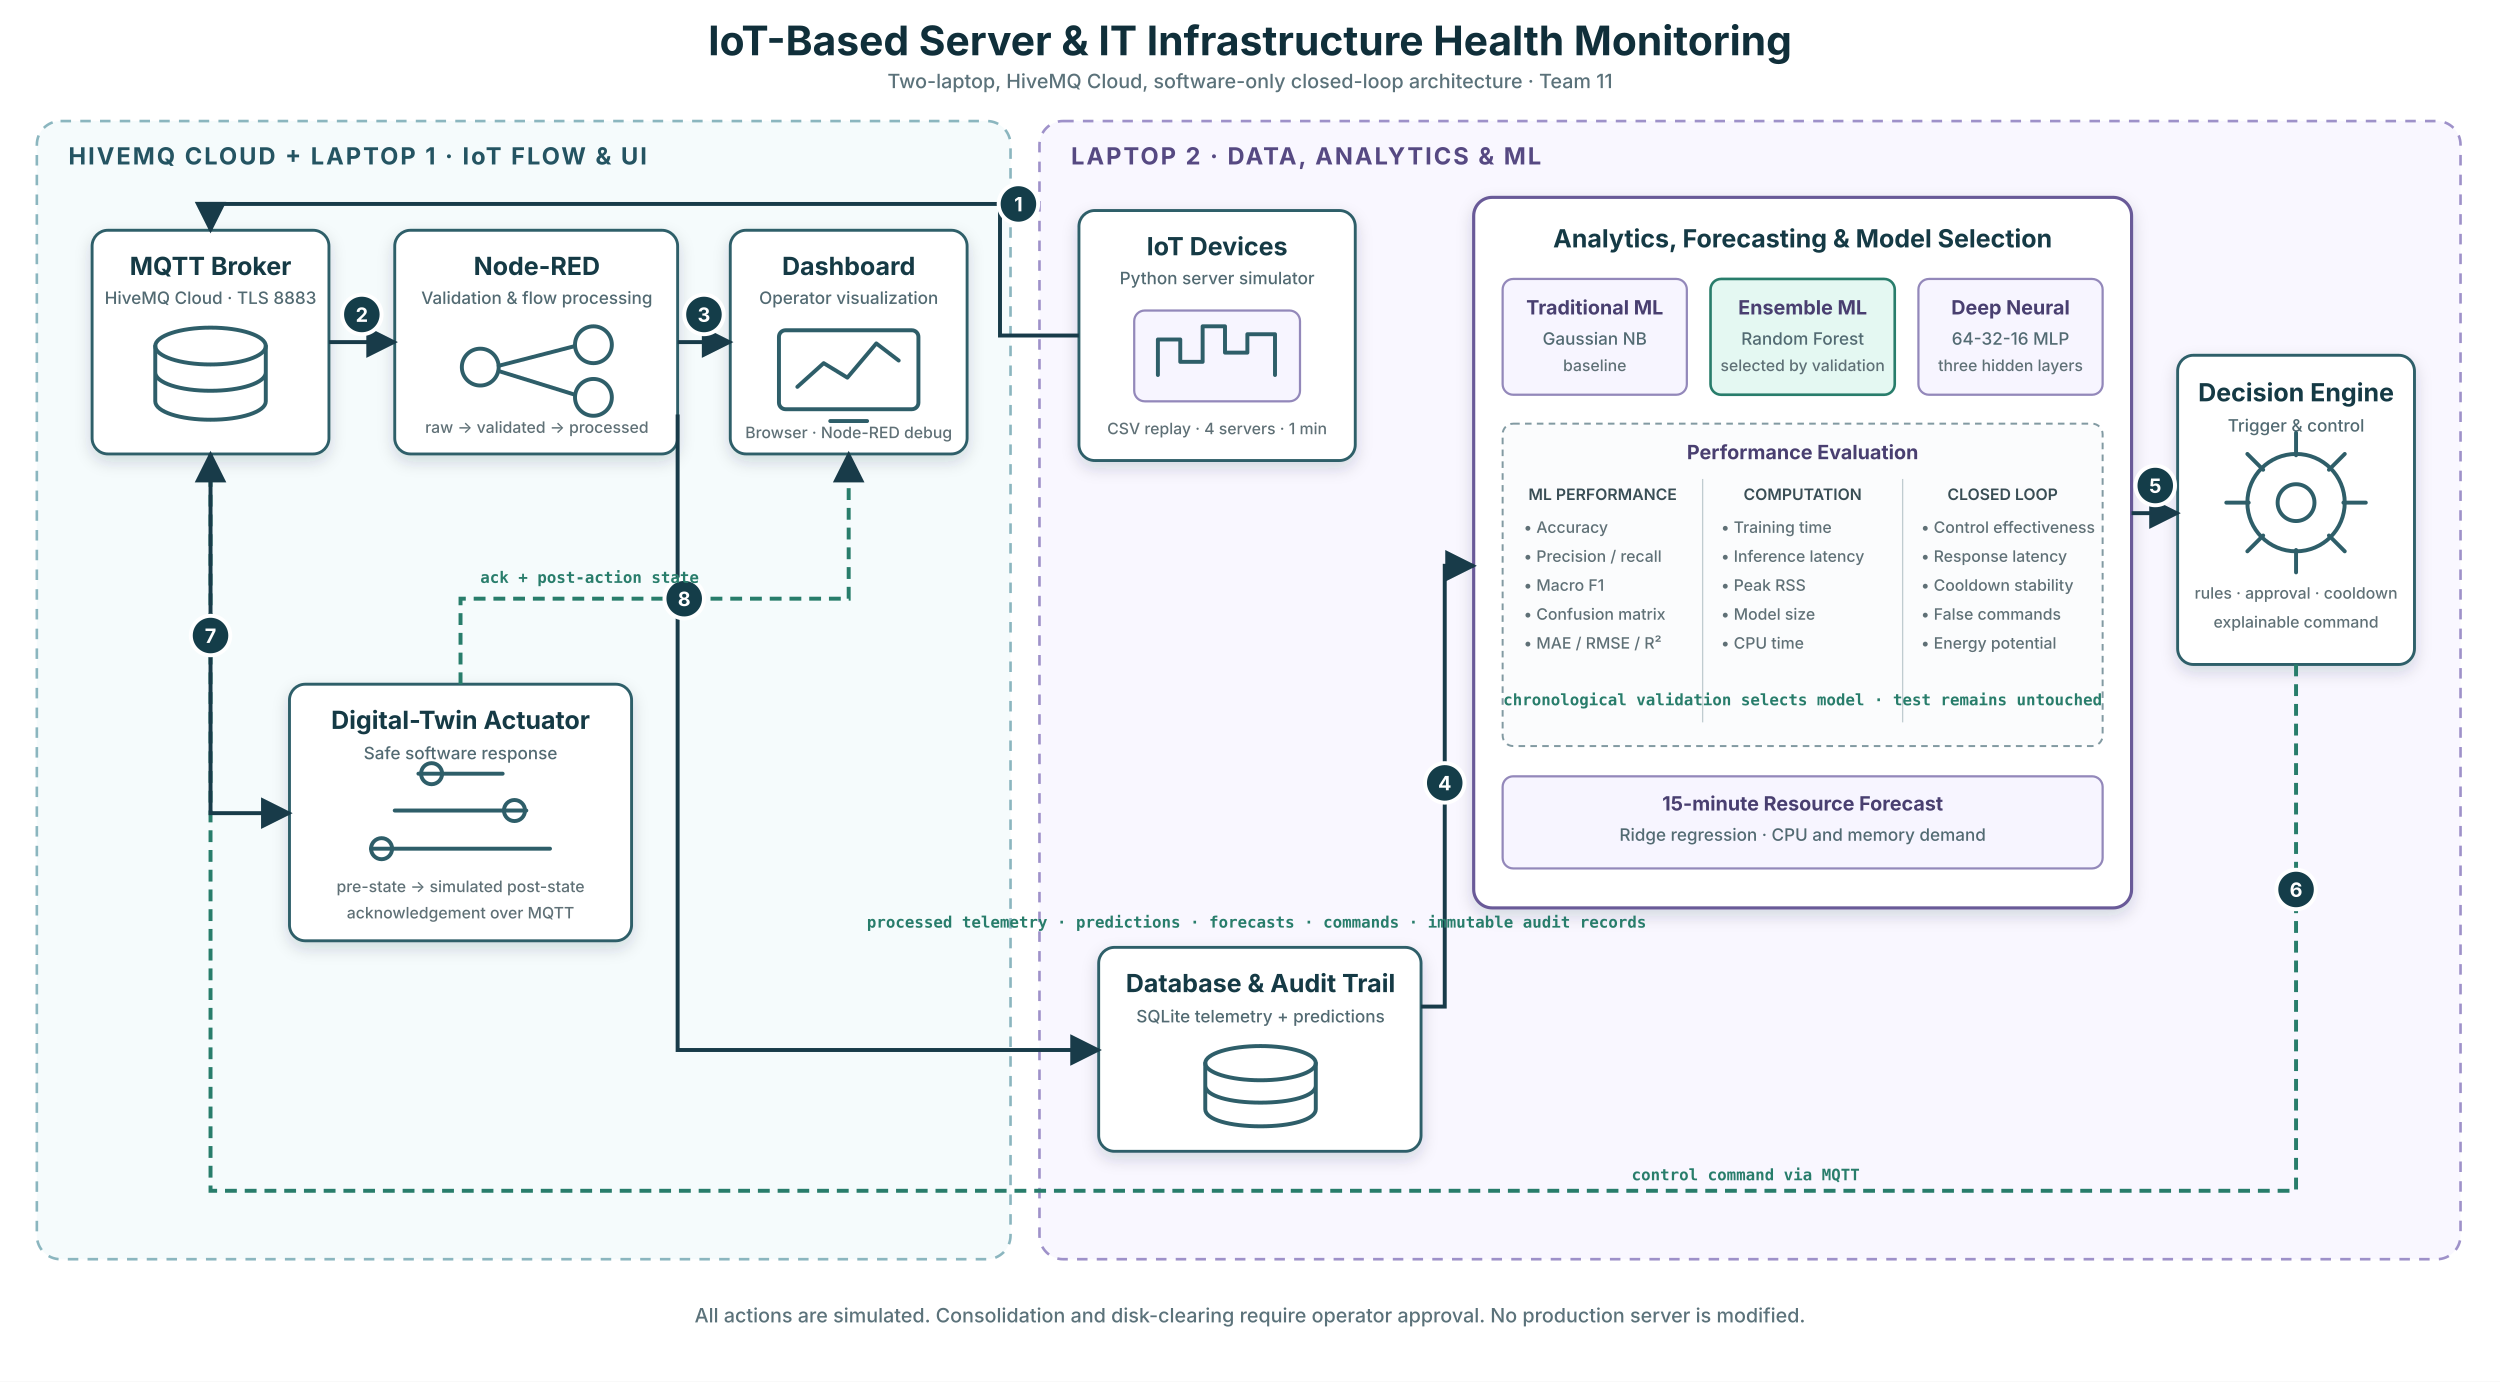
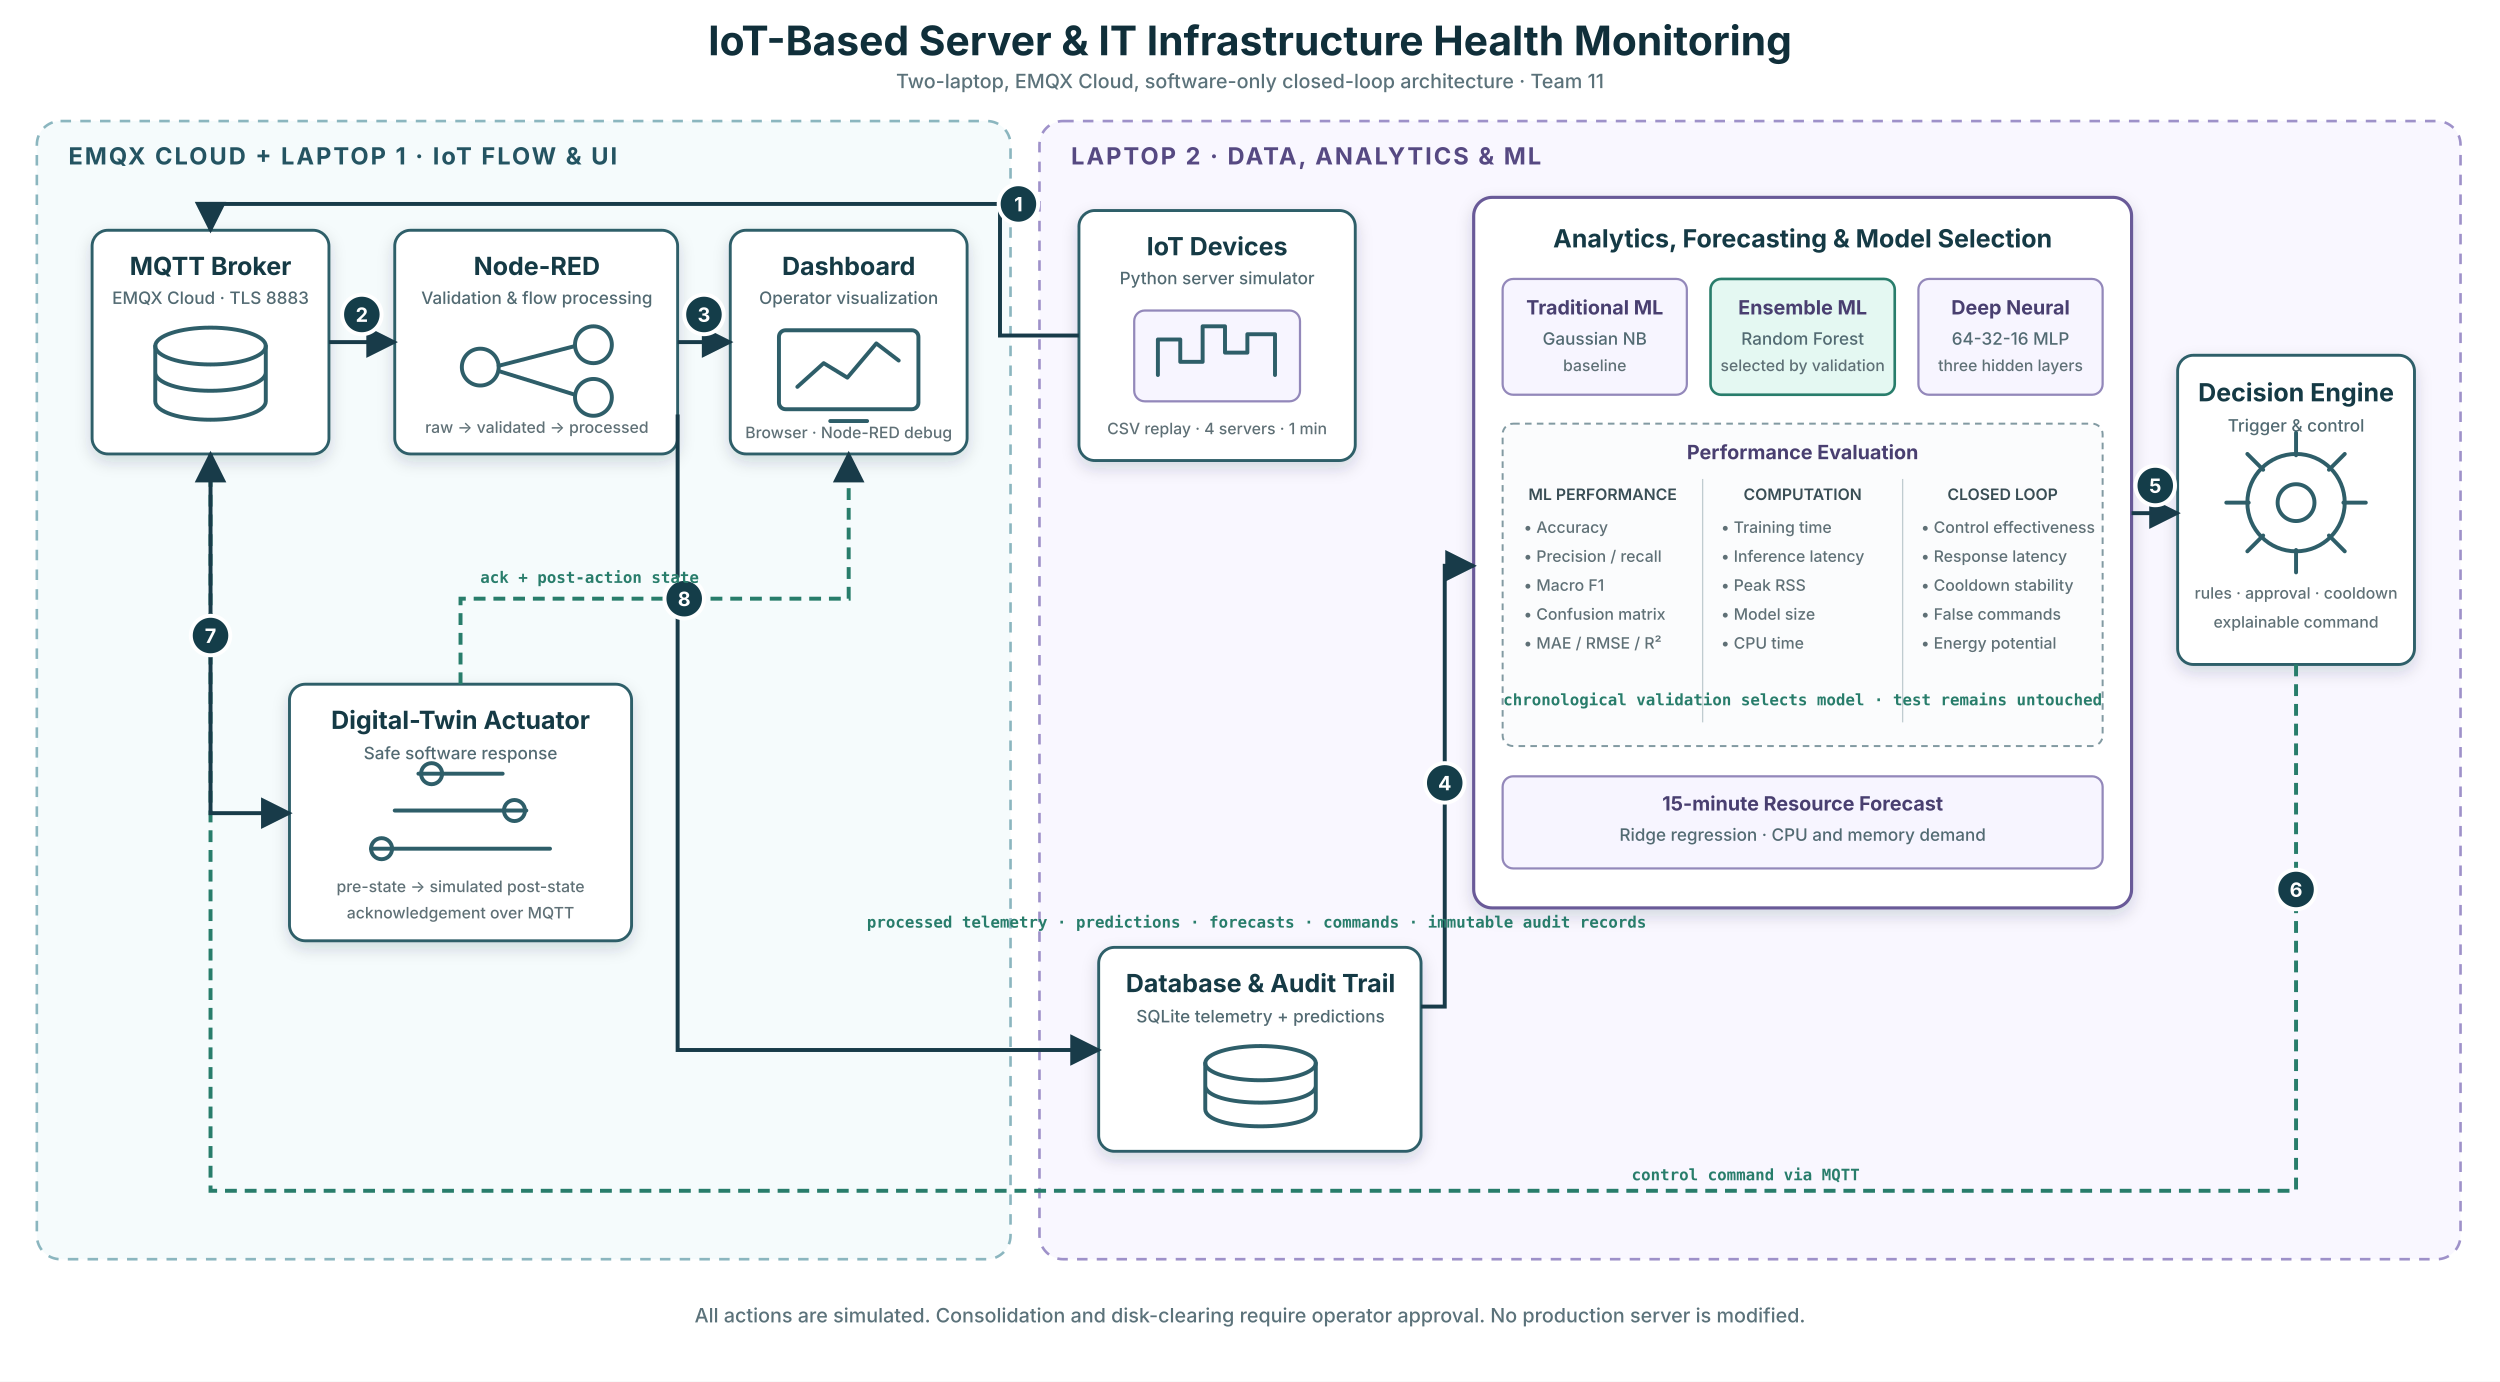
<svg xmlns="http://www.w3.org/2000/svg" width="1900" height="1050" viewBox="0 0 1900 1050" role="img" aria-labelledby="title desc">
  <defs>
    <marker id="arrow" viewBox="0 0 10 10" refX="9" refY="5" markerWidth="8" markerHeight="8" orient="auto-start-reverse">
      <path d="M0 0 L10 5 L0 10 Z" fill="#183b49" />
    </marker>
    <filter id="shadow" x="-10%" y="-10%" width="120%" height="130%">
      <feDropShadow dx="0" dy="5" stdDeviation="6" flood-color="#16323d" flood-opacity=".16" />
    </filter>
    <style>
      .title{font:700 31px Inter,Arial,sans-serif;fill:#102f3a}.subtitle{font:500 15px Inter,Arial,sans-serif;fill:#5b727a}.lane{fill:#f5fbfc;stroke:#8bb6bf;stroke-width:2;stroke-dasharray:8 7}.lane2{fill:#f9f7ff;stroke:#9e91c9;stroke-width:2;stroke-dasharray:8 7}.lane-title{font:700 18px Inter,Arial,sans-serif;letter-spacing:1.5px;fill:#245462}.lane-title2{font:700 18px Inter,Arial,sans-serif;letter-spacing:1.5px;fill:#564982}.box{fill:#fff;stroke:#2e5e69;stroke-width:2.2;rx:12;filter:url(#shadow)}.analytics{fill:#fff;stroke:#695a98;stroke-width:2.4;rx:14;filter:url(#shadow)}.sub{fill:#f7f5ff;stroke:#9388ba;stroke-width:1.7;rx:8}.eval{fill:#fbfcfd;stroke:#829aa2;stroke-width:1.5;stroke-dasharray:5 4;rx:8}.h{font:700 19px Inter,Arial,sans-serif;fill:#153a45}.h2{font:700 15px Inter,Arial,sans-serif;fill:#493f70}.p{font:500 13px Inter,Arial,sans-serif;fill:#526a72}.small{font:500 12px Inter,Arial,sans-serif;fill:#5f7076}.metric{font:600 12px Inter,Arial,sans-serif;fill:#394e55}.line{fill:none;stroke:#183b49;stroke-width:3;marker-end:url(#arrow)}.feedback{fill:none;stroke:#287d6b;stroke-width:3;stroke-dasharray:9 6;marker-end:url(#arrow)}.num{fill:#143d49;stroke:#fff;stroke-width:3}.numtext{font:700 15px Inter,Arial,sans-serif;fill:#fff;text-anchor:middle;dominant-baseline:middle}.topic{font:600 12px ui-monospace,SFMono-Regular,monospace;fill:#287d6b}.icon{fill:none;stroke:#2e5e69;stroke-width:3;stroke-linecap:round;stroke-linejoin:round}.selected{fill:#e4f8f2;stroke:#287d6b;stroke-width:2;rx:8}
    </style>
  </defs>
  <rect width="1900" height="1050" fill="#ffffff" />
  <text x="950" y="42" text-anchor="middle" class="title">IoT-Based Server &amp; IT Infrastructure Health Monitoring</text>
-   <text x="950" y="67" text-anchor="middle" class="subtitle">Two-laptop, HiveMQ Cloud, software-only closed-loop architecture · Team 11</text>
+   <text x="950" y="67" text-anchor="middle" class="subtitle">Two-laptop, EMQX Cloud, software-only closed-loop architecture · Team 11</text>
  <rect x="28" y="92" width="740" height="865" rx="18" class="lane" />
-   <text x="52" y="125" class="lane-title">HIVEMQ CLOUD + LAPTOP 1 · IoT FLOW &amp; UI</text>
+   <text x="52" y="125" class="lane-title">EMQX CLOUD + LAPTOP 1 · IoT FLOW &amp; UI</text>
  <rect x="790" y="92" width="1080" height="865" rx="18" class="lane2" />
  <text x="814" y="125" class="lane-title2">LAPTOP 2 · DATA, ANALYTICS &amp; ML</text>
  <g transform="translate(820 160)">
    <rect width="210" height="190" class="box" />
    <text x="105" y="34" text-anchor="middle" class="h">IoT Devices</text>
    <text x="105" y="56" text-anchor="middle" class="p">Python server simulator</text>
    <rect x="42" y="76" width="126" height="69" rx="7" class="sub" />
    <path d="M60 125 V98 H77 V115 H94 V88 H111 V108 H128 V94 H149 V125" class="icon" />
    <text x="105" y="170" text-anchor="middle" class="small">CSV replay · 4 servers · 1 min</text>
  </g>
  <g transform="translate(70 175)">
    <rect width="180" height="170" class="box" />
    <text x="90" y="34" text-anchor="middle" class="h">MQTT Broker</text>
-     <text x="90" y="56" text-anchor="middle" class="p">HiveMQ Cloud · TLS 8883</text>
+     <text x="90" y="56" text-anchor="middle" class="p">EMQX Cloud · TLS 8883</text>
    <ellipse cx="90" cy="88" rx="42" ry="14" class="icon" />
    <path d="M48 88v42c0 8 19 14 42 14s42-6 42-14V88M48 108c0 8 19 14 42 14s42-6 42-14" class="icon" />
  </g>
  <g transform="translate(300 175)">
    <rect width="215" height="170" class="box" />
    <text x="108" y="34" text-anchor="middle" class="h">Node-RED</text>
    <text x="108" y="56" text-anchor="middle" class="p">Validation &amp; flow processing</text>
    <circle cx="65" cy="104" r="14" class="icon" />
    <circle cx="151" cy="87" r="14" class="icon" />
    <circle cx="151" cy="127" r="14" class="icon" />
    <path d="M79 103 L137 88 M79 107 L137 125" class="icon" />
    <text x="108" y="154" text-anchor="middle" class="small">raw → validated → processed</text>
  </g>
  <g transform="translate(555 175)">
    <rect width="180" height="170" class="box" />
    <text x="90" y="34" text-anchor="middle" class="h">Dashboard</text>
    <text x="90" y="56" text-anchor="middle" class="p">Operator visualization</text>
    <rect x="37" y="76" width="106" height="60" rx="5" class="icon" />
    <path d="M51 119l20-18 18 11 22-26 17 13" class="icon" />
    <path d="M76 145h28" class="icon" />
    <text x="90" y="158" text-anchor="middle" class="small">Browser · Node-RED debug</text>
  </g>
  <g transform="translate(835 720)">
    <rect width="245" height="155" class="box" />
    <text x="123" y="34" text-anchor="middle" class="h">Database &amp; Audit Trail</text>
    <text x="123" y="57" text-anchor="middle" class="p">SQLite telemetry + predictions</text>
    <ellipse cx="123" cy="88" rx="42" ry="13" class="icon" />
    <path d="M81 88v35c0 8 19 13 42 13s42-5 42-13V88M81 105c0 8 19 13 42 13s42-5 42-13" class="icon" />
  </g>
  <g transform="translate(1120 150)">
    <rect width="500" height="540" class="analytics" />
    <text x="250" y="38" text-anchor="middle" class="h">Analytics, Forecasting &amp; Model Selection</text>
    <g transform="translate(22 62)">
      <rect width="140" height="88" class="sub" />
      <text x="70" y="27" text-anchor="middle" class="h2">Traditional ML</text>
      <text x="70" y="50" text-anchor="middle" class="p">Gaussian NB</text>
      <text x="70" y="70" text-anchor="middle" class="small">baseline</text>
    </g>
    <g transform="translate(180 62)">
      <rect width="140" height="88" class="selected" />
      <text x="70" y="27" text-anchor="middle" class="h2">Ensemble ML</text>
      <text x="70" y="50" text-anchor="middle" class="p">Random Forest</text>
      <text x="70" y="70" text-anchor="middle" class="small">selected by validation</text>
    </g>
    <g transform="translate(338 62)">
      <rect width="140" height="88" class="sub" />
      <text x="70" y="27" text-anchor="middle" class="h2">Deep Neural</text>
      <text x="70" y="50" text-anchor="middle" class="p">64-32-16 MLP</text>
      <text x="70" y="70" text-anchor="middle" class="small">three hidden layers</text>
    </g>
    <g transform="translate(22 172)">
      <rect width="456" height="245" class="eval" />
      <text x="228" y="27" text-anchor="middle" class="h2">Performance Evaluation</text>
      <path d="M152 42v185M304 42v185" stroke="#c0ccd0" stroke-width="1" />
      <text x="76" y="58" text-anchor="middle" class="metric">ML PERFORMANCE</text>
      <text x="16" y="83" class="small">• Accuracy</text>
      <text x="16" y="105" class="small">• Precision / recall</text>
      <text x="16" y="127" class="small">• Macro F1</text>
      <text x="16" y="149" class="small">• Confusion matrix</text>
      <text x="16" y="171" class="small">• MAE / RMSE / R²</text>
      <text x="228" y="58" text-anchor="middle" class="metric">COMPUTATION</text>
      <text x="166" y="83" class="small">• Training time</text>
      <text x="166" y="105" class="small">• Inference latency</text>
      <text x="166" y="127" class="small">• Peak RSS</text>
      <text x="166" y="149" class="small">• Model size</text>
      <text x="166" y="171" class="small">• CPU time</text>
      <text x="380" y="58" text-anchor="middle" class="metric">CLOSED LOOP</text>
      <text x="318" y="83" class="small">• Control effectiveness</text>
      <text x="318" y="105" class="small">• Response latency</text>
      <text x="318" y="127" class="small">• Cooldown stability</text>
      <text x="318" y="149" class="small">• False commands</text>
      <text x="318" y="171" class="small">• Energy potential</text>
      <text x="228" y="214" text-anchor="middle" class="topic">chronological validation selects model · test remains untouched</text>
    </g>
    <g transform="translate(22 440)">
      <rect width="456" height="70" class="sub" />
      <text x="228" y="26" text-anchor="middle" class="h2">15-minute Resource Forecast</text>
      <text x="228" y="49" text-anchor="middle" class="p">Ridge regression · CPU and memory demand</text>
    </g>
  </g>
  <g transform="translate(1655 270)">
    <rect width="180" height="235" class="box" />
    <text x="90" y="35" text-anchor="middle" class="h">Decision Engine</text>
    <text x="90" y="58" text-anchor="middle" class="p">Trigger &amp; control</text>
    <circle cx="90" cy="112" r="37" class="icon" />
    <path d="M90 59v17M90 148v17M37 112h17M126 112h17M53 75l12 12M115 137l12 12M127 75l-12 12M65 137l-12 12" class="icon" />
    <circle cx="90" cy="112" r="14" class="icon" />
    <text x="90" y="185" text-anchor="middle" class="small">rules · approval · cooldown</text>
    <text x="90" y="207" text-anchor="middle" class="small">explainable command</text>
  </g>
  <g transform="translate(220 520)">
    <rect width="260" height="195" class="box" />
    <text x="130" y="34" text-anchor="middle" class="h">Digital-Twin Actuator</text>
    <text x="130" y="57" text-anchor="middle" class="p">Safe software response</text>
    <path d="M62 125h136M80 96h100M98 68h64" class="icon" />
    <circle cx="70" cy="125" r="8" class="icon" />
    <circle cx="171" cy="96" r="8" class="icon" />
    <circle cx="108" cy="68" r="8" class="icon" />
    <text x="130" y="158" text-anchor="middle" class="small">pre-state → simulated post-state</text>
    <text x="130" y="178" text-anchor="middle" class="small">acknowledgement over MQTT</text>
  </g>
  <path d="M820 255 H760 V155 H160 V175" class="line" />
  <circle cx="774" cy="155" r="15" class="num" />
  <text x="774" y="155" class="numtext">1</text>
  <path d="M250 260 H300" class="line" />
  <circle cx="275" cy="239" r="15" class="num" />
  <text x="275" y="239" class="numtext">2</text>
  <path d="M515 260 H555" class="line" />
  <circle cx="535" cy="239" r="15" class="num" />
  <text x="535" y="239" class="numtext">3</text>
  <path d="M515 315 V798 H835" class="line" />
  <path d="M1080 765 H1098 V430 H1120" class="line" />
  <circle cx="1098" cy="595" r="15" class="num" />
  <text x="1098" y="595" class="numtext">4</text>
  <path d="M1620 390 H1655" class="line" />
  <circle cx="1638" cy="369" r="15" class="num" />
  <text x="1638" y="369" class="numtext">5</text>
  <path d="M1745 505 V905 H160 V345" class="feedback" />
  <circle cx="1745" cy="676" r="15" class="num" />
  <text x="1745" y="676" class="numtext">6</text>
  <text x="1240" y="897" class="topic">control command via MQTT</text>
  <path d="M160 345 V618 H220" class="line" />
  <circle cx="160" cy="483" r="15" class="num" />
  <text x="160" y="483" class="numtext">7</text>
  <path d="M350 520 V455 H645 V345" class="feedback" />
  <circle cx="520" cy="455" r="15" class="num" />
  <text x="520" y="455" class="numtext">8</text>
  <text x="365" y="443" class="topic">ack + post-action state</text>
  <text x="955" y="705" text-anchor="middle" class="topic">processed telemetry · predictions · forecasts · commands · immutable audit records</text>
  <text x="950" y="1005" text-anchor="middle" class="subtitle">All actions are simulated. Consolidation and disk-clearing require operator approval. No production server is modified.</text>
</svg>
